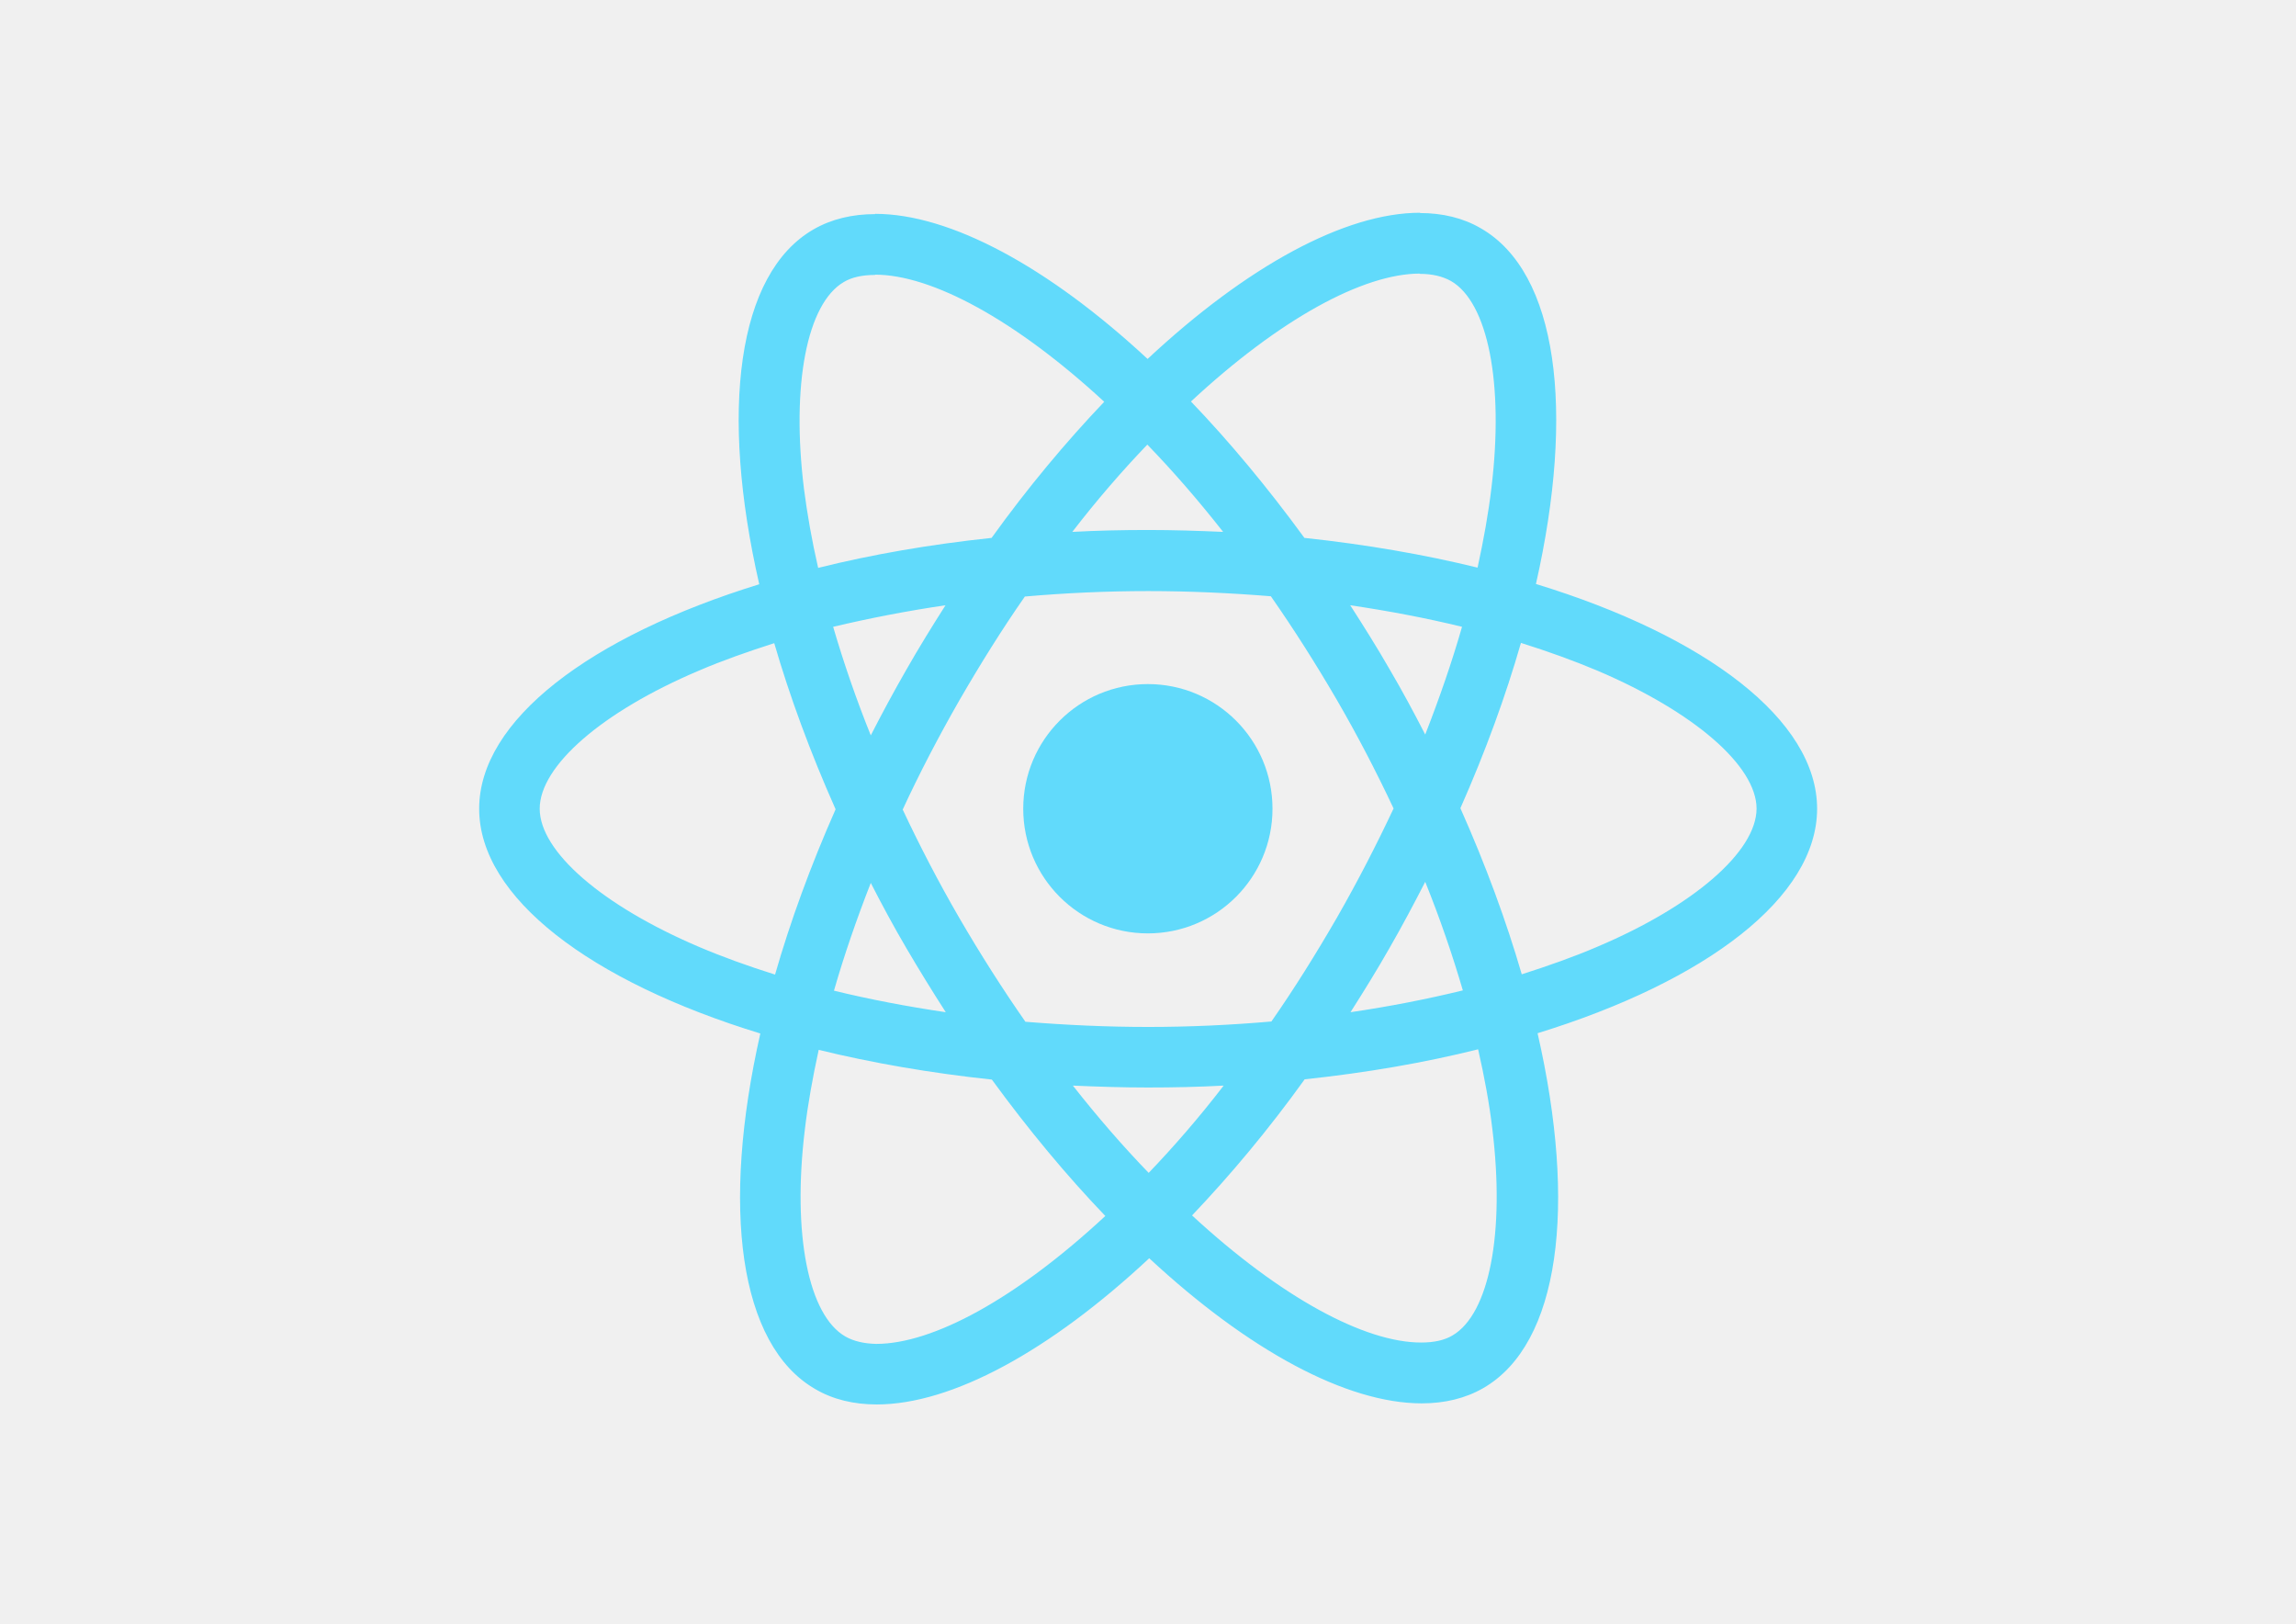
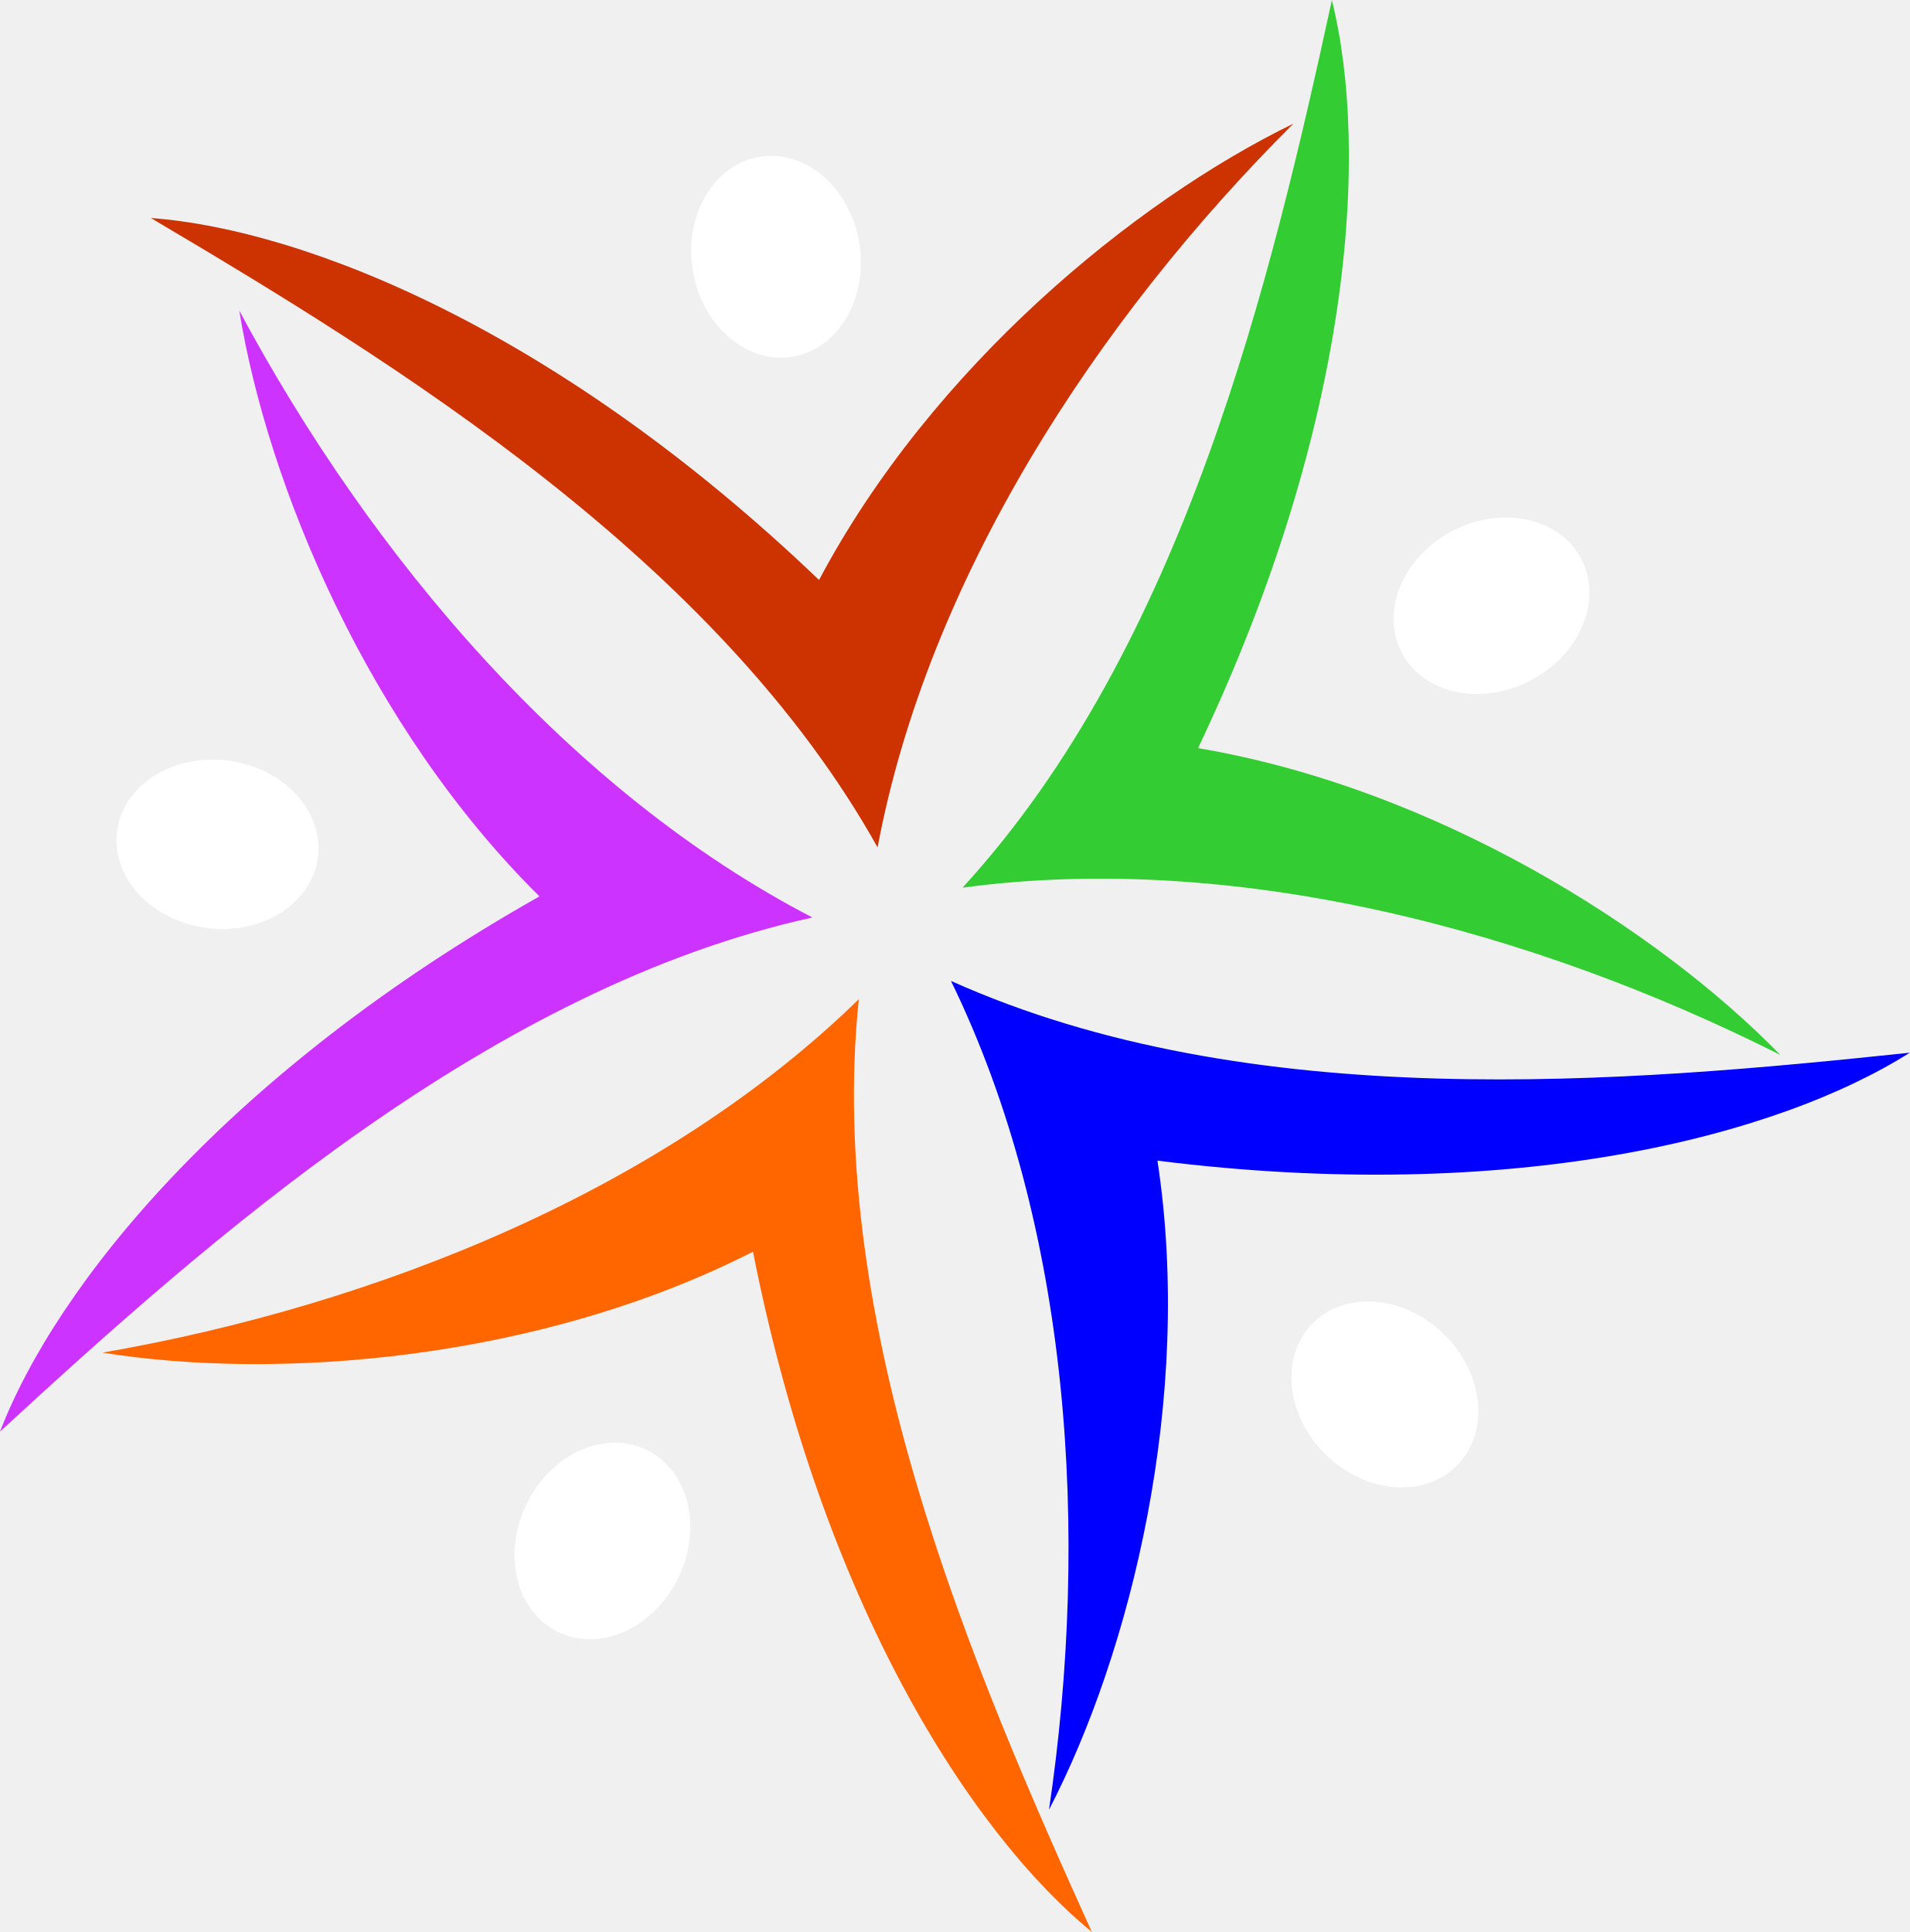
- <svg xmlns="http://www.w3.org/2000/svg" viewBox="0 0 841.9 595.3">
-   <g fill="#61DAFB">
-     <path d="M666.3 296.5c0-32.5-40.7-63.3-103.1-82.4 14.4-63.6 8-114.2-20.2-130.4-6.5-3.8-14.1-5.6-22.4-5.6v22.3c4.6 0 8.3.9 11.4 2.6 13.6 7.8 19.5 37.5 14.9 75.7-1.1 9.4-2.9 19.3-5.1 29.4-19.6-4.8-41-8.5-63.5-10.9-13.5-18.5-27.5-35.3-41.6-50 32.6-30.3 63.2-46.9 84-46.9V78c-27.5 0-63.5 19.6-99.9 53.6-36.4-33.8-72.4-53.2-99.9-53.2v22.3c20.7 0 51.4 16.5 84 46.6-14 14.7-28 31.4-41.3 49.9-22.6 2.4-44 6.1-63.6 11-2.3-10-4-19.7-5.2-29-4.7-38.2 1.1-67.9 14.6-75.8 3-1.8 6.9-2.6 11.5-2.6V78.5c-8.4 0-16 1.8-22.6 5.6-28.1 16.2-34.4 66.7-19.9 130.1-62.2 19.2-102.7 49.9-102.7 82.3 0 32.5 40.7 63.3 103.1 82.4-14.4 63.6-8 114.2 20.2 130.4 6.5 3.8 14.1 5.6 22.5 5.6 27.5 0 63.5-19.6 99.9-53.6 36.4 33.8 72.4 53.2 99.9 53.2 8.4 0 16-1.8 22.6-5.6 28.1-16.2 34.4-66.7 19.9-130.1 62-19.1 102.5-49.9 102.5-82.3zm-130.2-66.7c-3.7 12.9-8.3 26.2-13.5 39.5-4.1-8-8.4-16-13.1-24-4.6-8-9.5-15.8-14.4-23.4 14.2 2.1 27.9 4.7 41 7.9zm-45.8 106.5c-7.8 13.5-15.8 26.3-24.1 38.2-14.9 1.3-30 2-45.2 2-15.1 0-30.2-.7-45-1.9-8.3-11.9-16.4-24.6-24.2-38-7.6-13.1-14.5-26.4-20.8-39.8 6.2-13.4 13.2-26.8 20.7-39.9 7.8-13.5 15.8-26.3 24.1-38.2 14.9-1.3 30-2 45.2-2 15.1 0 30.2.7 45 1.9 8.3 11.9 16.4 24.6 24.2 38 7.6 13.1 14.5 26.4 20.8 39.8-6.3 13.4-13.2 26.8-20.7 39.9zm32.3-13c5.4 13.4 10 26.8 13.8 39.8-13.1 3.2-26.9 5.9-41.2 8 4.9-7.7 9.8-15.6 14.4-23.7 4.6-8 8.9-16.1 13-24.1zM421.2 430c-9.3-9.6-18.6-20.3-27.8-32 9 .4 18.2.7 27.5.7 9.4 0 18.7-.2 27.8-.7-9 11.7-18.3 22.4-27.5 32zm-74.4-58.9c-14.2-2.1-27.9-4.7-41-7.9 3.7-12.9 8.3-26.2 13.5-39.5 4.1 8 8.4 16 13.1 24 4.7 8 9.5 15.8 14.4 23.4zM420.7 163c9.3 9.6 18.6 20.3 27.8 32-9-.4-18.2-.7-27.5-.7-9.4 0-18.7.2-27.8.7 9-11.7 18.3-22.4 27.5-32zm-74 58.9c-4.9 7.7-9.8 15.6-14.4 23.7-4.6 8-8.9 16-13 24-5.4-13.4-10-26.8-13.8-39.8 13.1-3.1 26.9-5.8 41.2-7.9zm-90.5 125.2c-35.4-15.1-58.3-34.9-58.3-50.6 0-15.7 22.9-35.6 58.3-50.6 8.6-3.7 18-7 27.7-10.1 5.7 19.6 13.2 40 22.5 60.9-9.2 20.8-16.6 41.1-22.2 60.6-9.9-3.1-19.3-6.5-28-10.2zM310 490c-13.6-7.8-19.5-37.5-14.9-75.7 1.1-9.4 2.9-19.3 5.1-29.4 19.6 4.8 41 8.5 63.5 10.9 13.5 18.5 27.5 35.3 41.6 50-32.6 30.3-63.2 46.9-84 46.9-4.5-.1-8.3-1-11.3-2.7zm237.2-76.2c4.7 38.2-1.1 67.9-14.6 75.8-3 1.8-6.9 2.6-11.5 2.6-20.7 0-51.4-16.5-84-46.6 14-14.7 28-31.4 41.3-49.9 22.6-2.4 44-6.1 63.6-11 2.3 10.1 4.1 19.8 5.2 29.1zm38.5-66.7c-8.6 3.7-18 7-27.7 10.1-5.7-19.6-13.2-40-22.5-60.9 9.2-20.8 16.6-41.1 22.2-60.6 9.9 3.1 19.3 6.5 28.1 10.2 35.4 15.1 58.3 34.9 58.3 50.6-.1 15.7-23 35.6-58.4 50.6zM320.8 78.4z" />
-     <circle cx="420.9" cy="296.5" r="45.7" />
-     <path d="M520.5 78.1z" />
+ <svg xmlns="http://www.w3.org/2000/svg" xml:space="preserve" width="506px" height="512px" version="1.1" style="shape-rendering:geometricPrecision; text-rendering:geometricPrecision; image-rendering:optimizeQuality; fill-rule:evenodd; clip-rule:evenodd" viewBox="0 0 483.94 489.61">
+   <defs>
+     <style type="text/css">
+    
+     .fil2 {fill:blue}
+     .fil1 {fill:#33CC33}
+     .fil0 {fill:#CC3300}
+     .fil4 {fill:#CC33FF}
+     .fil3 {fill:#FF6600}
+     .fil5 {fill:white}
+    
+   </style>
+   </defs>
+   <g id="Plan_x0020_1">
+     <g id="_2702574596880">
+       <path class="fil0" d="M207.55 146.97c-65.71,-62.93 -129.79,-88.77 -169.33,-91.75 62.08,36.7 143.58,86.83 184.16,159.52 12.8,-68.1 55.35,-133.52 105.36,-183.43 -40.37,19.65 -91.64,61.82 -120.19,115.66z" />
+       <path class="fil1" d="M303.59 189.58c39.1,-82.16 43.5,-151.11 33.91,-189.58 -15.34,70.46 -37.33,163.59 -93.59,224.95 68.67,-9.25 144.15,10.6 207.24,42.4 -31.34,-32.15 -87.48,-67.58 -147.56,-77.77z" />
+       <path class="fil2" d="M293.3 294.14c90.29,11.32 157.13,-6.17 190.64,-27.36 -71.71,7.57 -167.03,15.95 -242.96,-18.19 30.35,62.29 35.21,140.18 24.84,210.06 20.68,-39.85 36.68,-104.27 27.48,-164.51z" />
+       <path class="fil3" d="M190.81 317.22c17.61,89.26 55.21,147.24 85.85,172.39 -29.71,-65.71 -67.61,-153.57 -59.04,-236.38 -49.61,48.38 -122.03,77.47 -191.64,89.57 44.33,7.12 110.53,2.07 164.83,-25.58z" />
+       <path class="fil4" d="M136.7 227.16c-79.22,44.76 -122.45,98.66 -136.7,135.66 53.05,-48.85 124.56,-112.43 205.87,-130.31 -61.52,-31.9 -111.88,-91.52 -145.23,-153.8 7.16,44.32 32.75,105.58 76.06,148.45z" />
+       <g>
+         <path class="fil5" d="M192.57 39.7c11.65,-1.88 22.93,7.95 25.18,21.94 2.26,14 -5.37,26.86 -17.02,28.74 -11.66,1.88 -22.93,-7.94 -25.19,-21.94 -2.25,-13.99 5.37,-26.86 17.03,-28.74z" />
+         <path class="fil5" d="M400.72 141.65c5.44,10.48 -0.34,24.27 -12.92,30.81 -12.58,6.53 -27.19,3.34 -32.63,-7.14 -5.44,-10.47 0.34,-24.26 12.92,-30.8 12.58,-6.54 27.18,-3.34 32.63,7.13z" />
+         <path class="fil5" d="M369.31 371.3c-8.23,8.46 -23.14,7.3 -33.3,-2.59 -10.16,-9.89 -11.71,-24.76 -3.48,-33.22 8.24,-8.46 23.15,-7.3 33.31,2.59 10.15,9.88 11.71,24.76 3.47,33.22z" />
+         <path class="fil5" d="M141.43 413.61c-10.62,-5.16 -14.2,-19.68 -8.01,-32.42 6.2,-12.75 19.83,-18.9 30.45,-13.74 10.62,5.16 14.2,19.68 8.01,32.43 -6.2,12.75 -19.83,18.9 -30.45,13.73z" />
+         <path class="fil5" d="M29.67 210.56c1.56,-11.7 14.22,-19.67 28.27,-17.79 14.05,1.88 24.17,12.89 22.61,24.6 -1.57,11.7 -14.23,19.66 -28.28,17.78 -14.05,-1.88 -24.17,-12.89 -22.6,-24.59z" />
+       </g>
+     </g>
  </g>
</svg>
